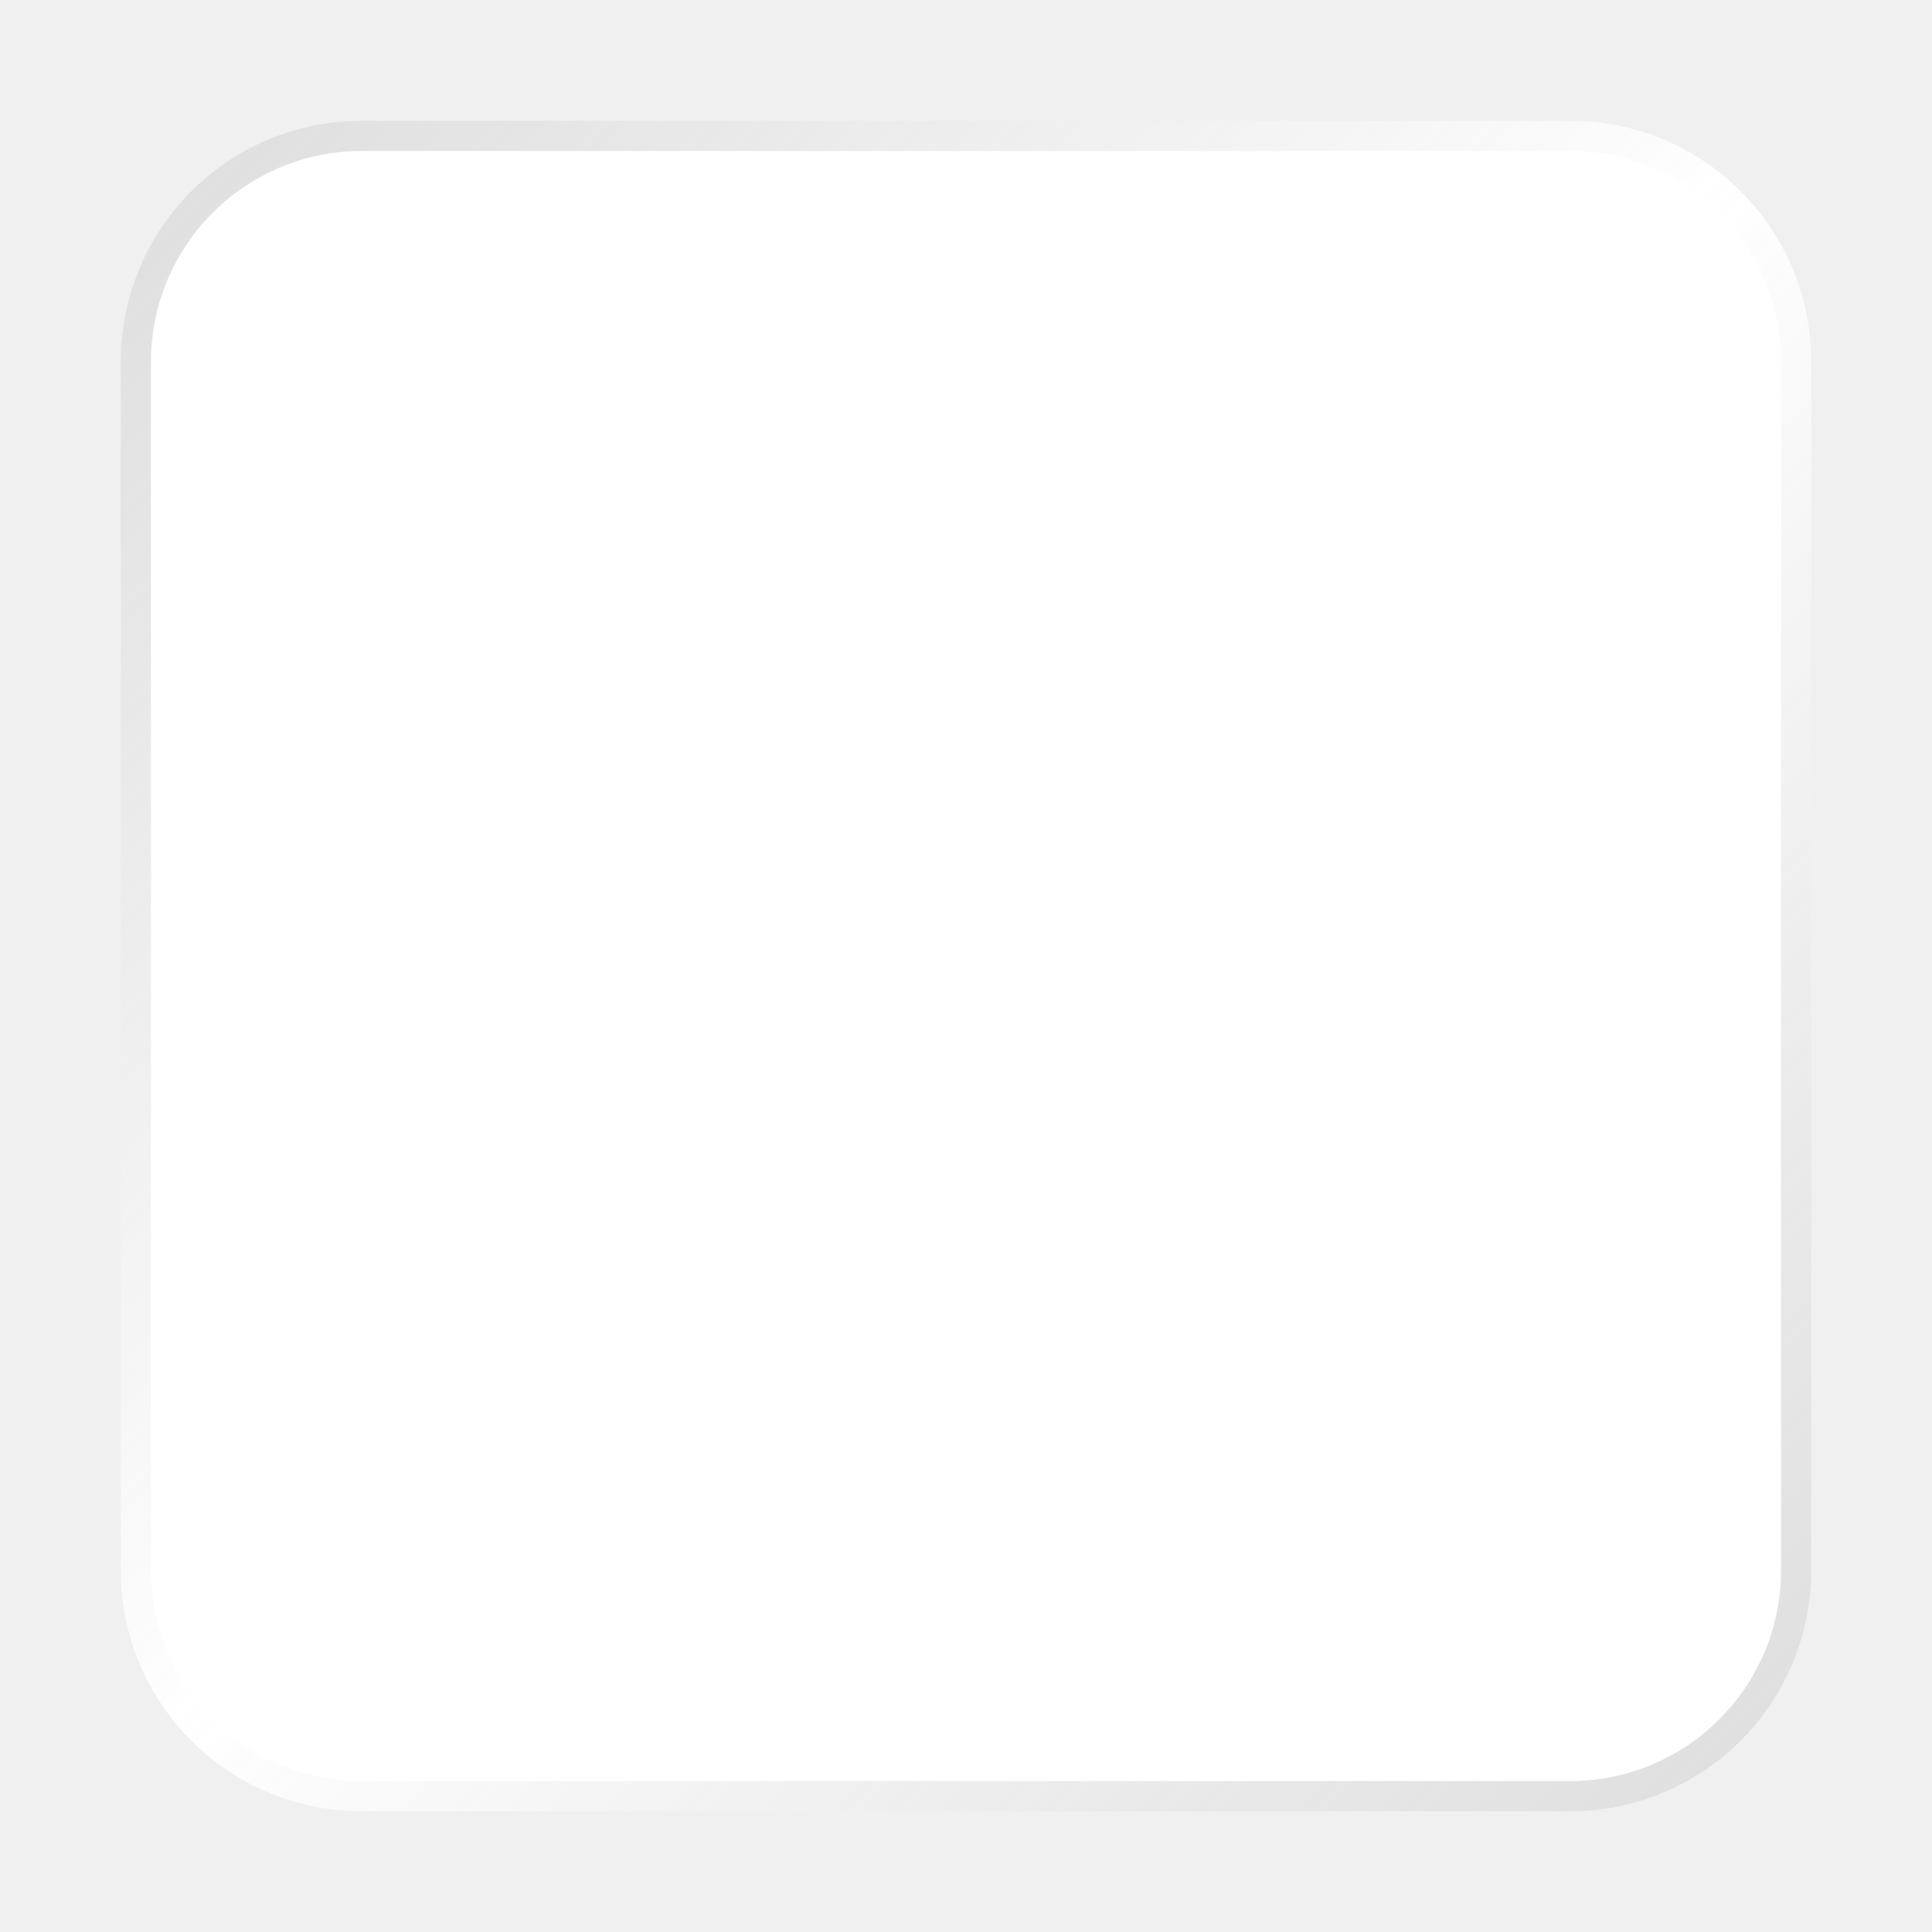
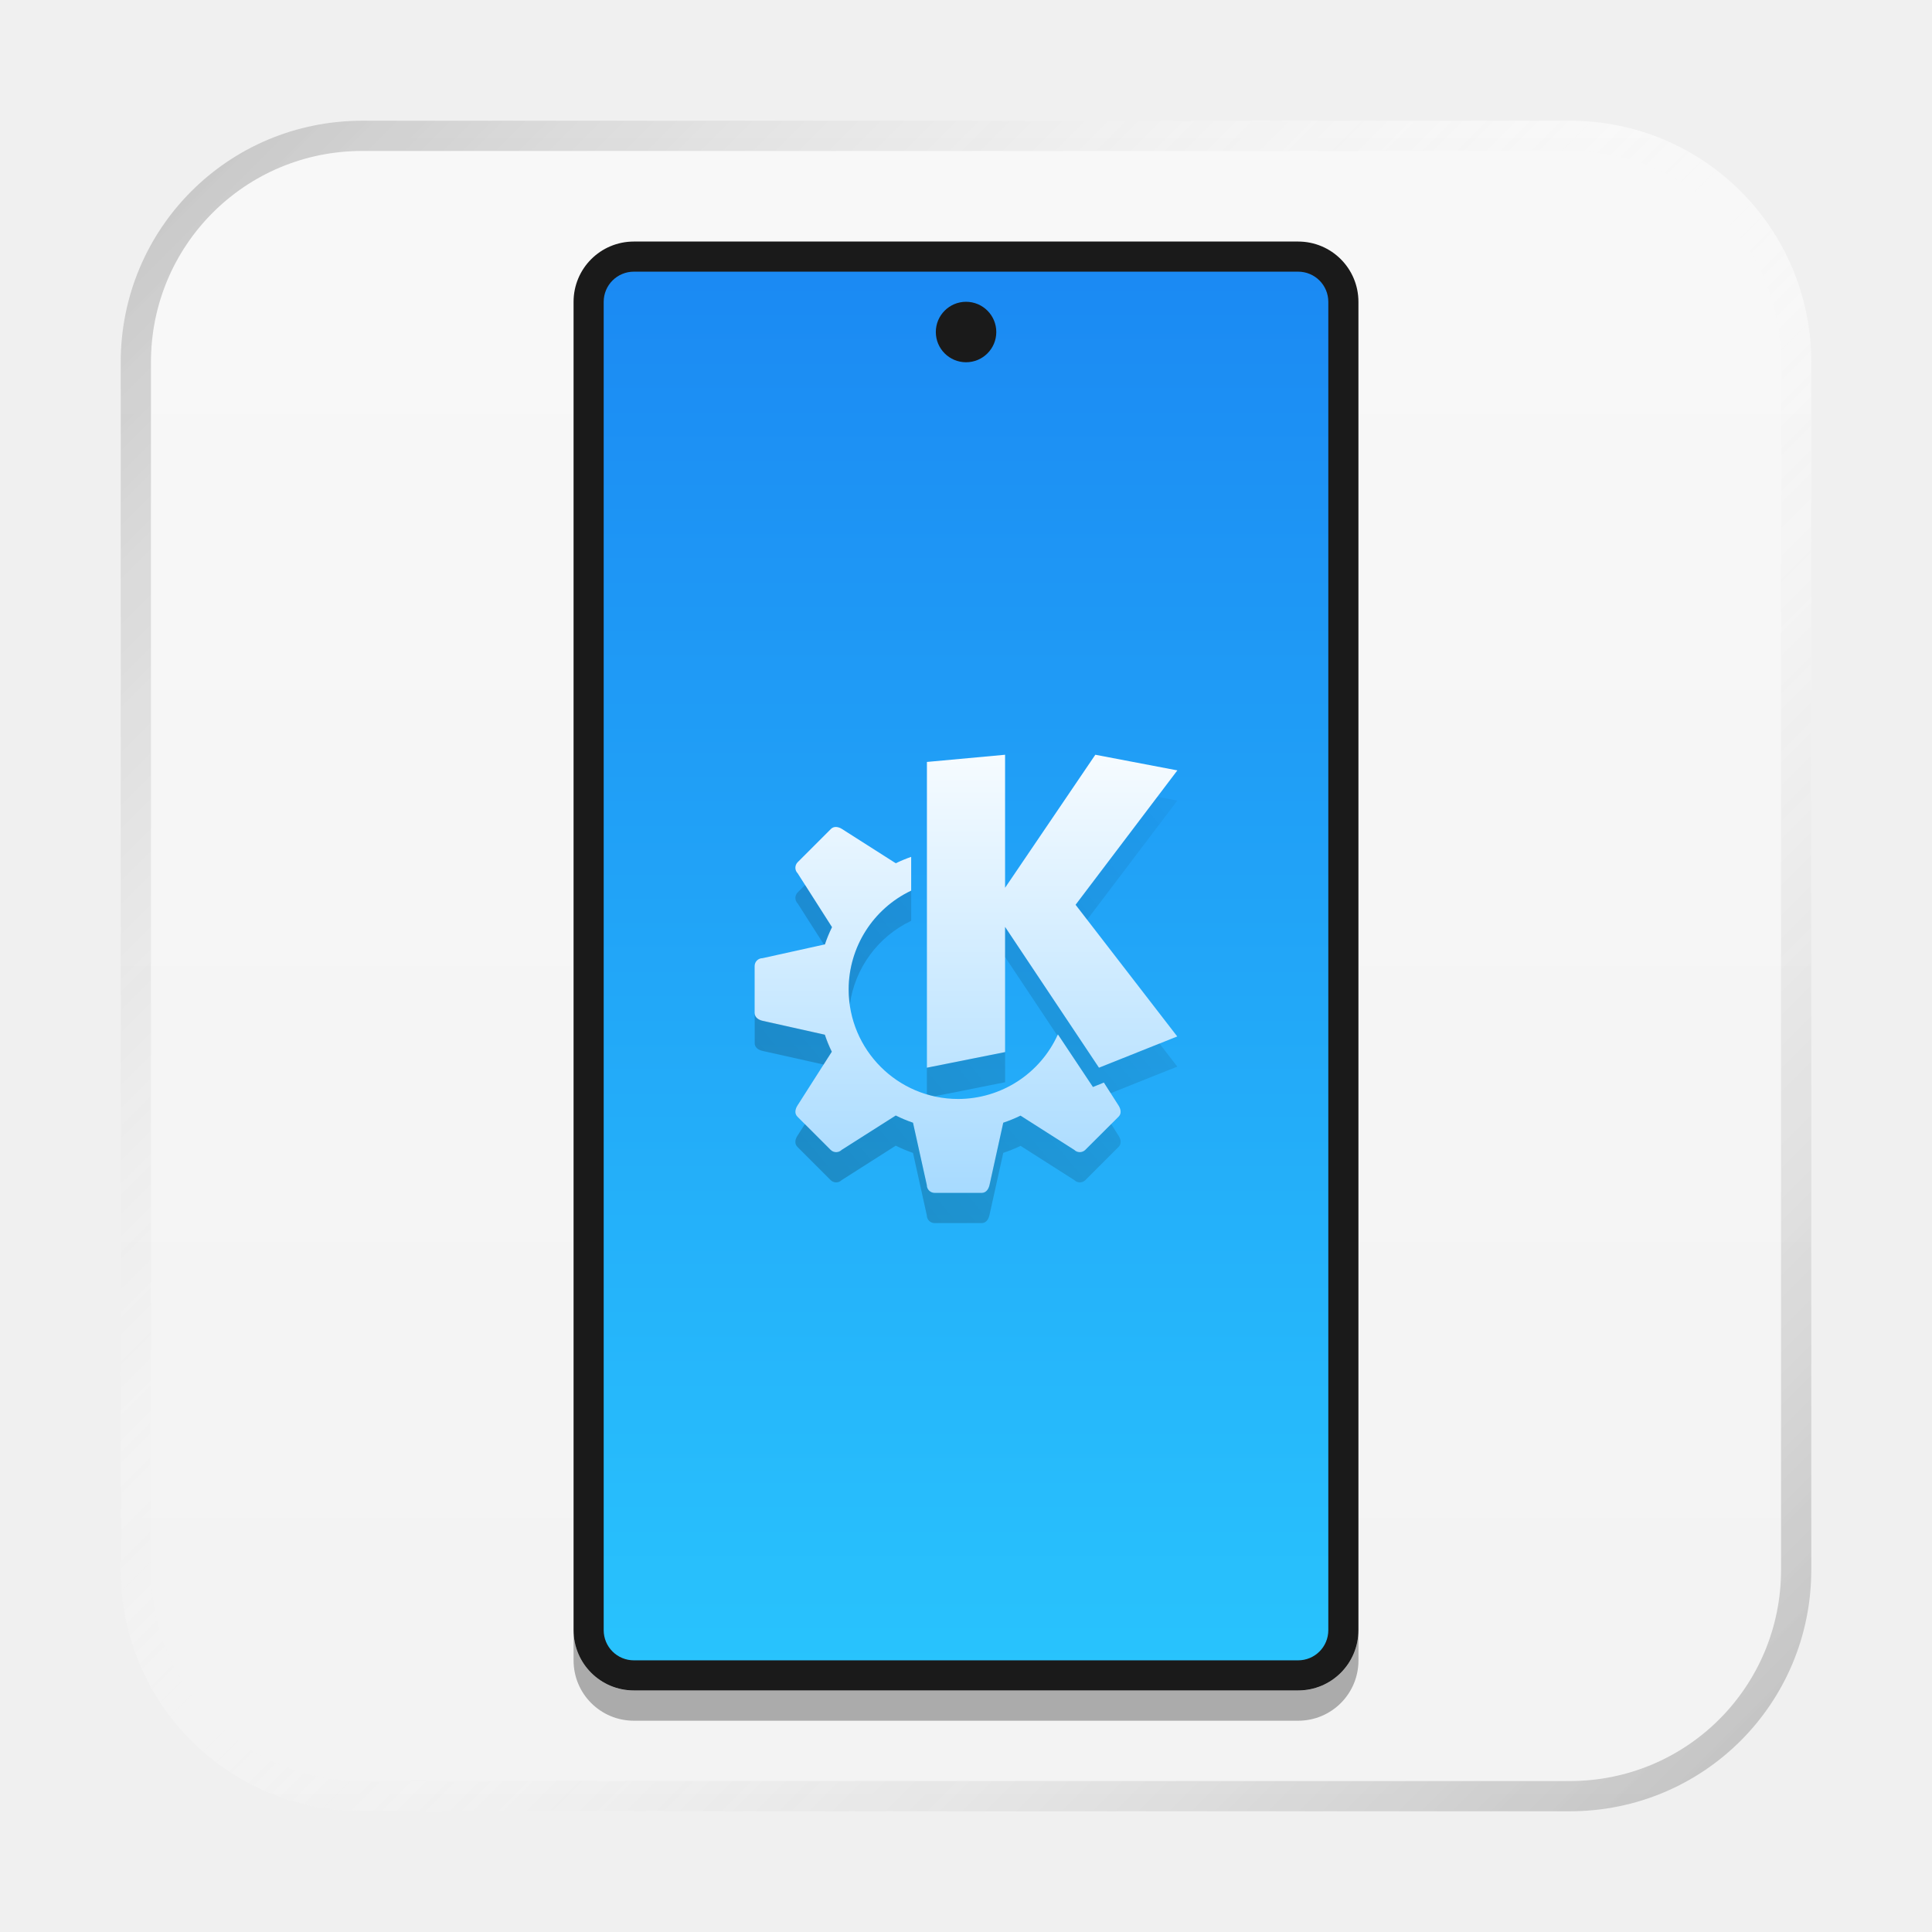
<svg xmlns="http://www.w3.org/2000/svg" xmlns:xlink="http://www.w3.org/1999/xlink" width="64" height="64" viewBox="0 0 16.933 16.933" version="1.1" id="svg5">
  <defs id="defs2">
+     <linearGradient id="linearGradient3920">
+       <stop style="stop-color:#000000;stop-opacity:1;" offset="0" id="stop3916" />
+       <stop style="stop-color:#000000;stop-opacity:0;" offset="1" id="stop3918" />
+     </linearGradient>
+     <linearGradient id="linearGradient971">
+       <stop style="stop-color:#f2f2f2;stop-opacity:1;" offset="0" id="stop967" />
+       <stop style="stop-color:#f9f9f9;stop-opacity:1" offset="1" id="stop969" />
+     </linearGradient>
    <linearGradient xlink:href="#linearGradient37218" id="linearGradient1781" x1="2.8346456e-08" y1="2.2677165e-07" x2="64" y2="64" gradientUnits="userSpaceOnUse" gradientTransform="scale(0.2645833)" />
    <linearGradient id="linearGradient37218">
-       <stop style="stop-color:#808080;stop-opacity:1" offset="0" id="stop37214" />
-       <stop style="stop-color:#717171;stop-opacity:0.004" offset="0.497" id="stop37220" />
-       <stop style="stop-color:#808080;stop-opacity:1" offset="1" id="stop37216" />
+       <stop style="stop-color:#000000;stop-opacity:1" offset="0" id="stop37214" />
+       <stop style="stop-color:#ffffff;stop-opacity:0.004" offset="0.497" id="stop37220" />
+       <stop style="stop-color:#000000;stop-opacity:1" offset="1" id="stop37216" />
    </linearGradient>
+     <linearGradient xlink:href="#linearGradient971" id="linearGradient973" x1="10.583" y1="16.933" x2="10.583" y2="6.7529299e-07" gradientUnits="userSpaceOnUse" />
+     <linearGradient id="linearGradient1261">
+       <stop style="stop-color:#1a86f2;stop-opacity:1" offset="0" id="stop1257" />
+       <stop style="stop-color:#2ac9fe;stop-opacity:1" offset="1" id="stop1259" />
+     </linearGradient>
+     <linearGradient xlink:href="#linearGradient1261" id="linearGradient3361" x1="11.642" y1="1.587" x2="11.642" y2="15.875" gradientUnits="userSpaceOnUse" />
+     <linearGradient xlink:href="#linearGradient2017" id="linearGradient1917" x1="3.44" y1="2.037" x2="3.44" y2="15.266" gradientUnits="userSpaceOnUse" gradientTransform="matrix(0.368421,0,0,0.368421,5.347368,5.444846)" />
+     <linearGradient id="linearGradient2017">
+       <stop style="stop-color:#ffffff;stop-opacity:1;" offset="0" id="stop2013" />
+       <stop style="stop-color:#9ad5ff;stop-opacity:1" offset="1" id="stop2015" />
+     </linearGradient>
+     <linearGradient xlink:href="#linearGradient3920" id="linearGradient3922" x1="19" y1="45.454" x2="43" y2="25.454" gradientUnits="userSpaceOnUse" />
  </defs>
-   <path id="rect863" style="fill:#ffffff;stroke-width:0.265" d="M 3.175,1.058 H 13.758 c 1.173,0 2.117,0.944 2.117,2.117 V 13.758 c 0,1.173 -0.944,2.117 -2.117,2.117 H 3.175 c -1.173,0 -2.117,-0.944 -2.117,-2.117 V 3.175 c 0,-1.173 0.944,-2.117 2.117,-2.117 z" />
+   <path id="rect863" style="fill:url(#linearGradient973);stroke-width:0.265;fill-opacity:1" d="M 3.175,1.058 H 13.758 c 1.173,0 2.117,0.944 2.117,2.117 V 13.758 c 0,1.173 -0.944,2.117 -2.117,2.117 H 3.175 c -1.173,0 -2.117,-0.944 -2.117,-2.117 V 3.175 c 0,-1.173 0.944,-2.117 2.117,-2.117 z" />
  <path id="rect1345" style="opacity:0.3;fill:url(#linearGradient1781);fill-opacity:1;stroke-width:0.265" d="m 3.175,1.058 c -1.173,0 -2.117,0.944 -2.117,2.117 V 13.758 c 0,1.173 0.944,2.117 2.117,2.117 H 13.758 c 1.173,0 2.117,-0.944 2.117,-2.117 V 3.175 c 0,-1.173 -0.944,-2.117 -2.117,-2.117 z m 0,0.265 H 13.758 c 1.026,0 1.852,0.826 1.852,1.852 V 13.758 c 0,1.026 -0.826,1.852 -1.852,1.852 H 3.175 c -1.026,0 -1.852,-0.826 -1.852,-1.852 V 3.175 c 0,-1.026 0.826,-1.852 1.852,-1.852 z" />
+   <path id="rect849" style="fill:#1a1a1a;stroke-width:2.172;stroke-linecap:round;stroke-linejoin:round;fill-opacity:1" d="m 5.556,2.117 h 5.821 c 0.293,0 0.529,0.236 0.529,0.529 V 14.287 c 0,0.293 -0.236,0.529 -0.529,0.529 H 5.556 c -0.293,0 -0.529,-0.236 -0.529,-0.529 V 2.646 c 0,-0.293 0.236,-0.529 0.529,-0.529 z" />
+   <path id="rect2016" style="stroke-width:2.381;stroke-linecap:round;stroke-linejoin:round;fill:url(#linearGradient3361);fill-opacity:1" d="m 5.556,2.381 h 5.821 c 0.147,0 0.265,0.118 0.265,0.265 V 14.287 c 0,0.147 -0.118,0.265 -0.265,0.265 H 5.556 c -0.147,0 -0.265,-0.118 -0.265,-0.265 V 2.646 c 0,-0.147 0.118,-0.265 0.265,-0.265 z" />
+   <path id="rect849-3" style="opacity:0.3;fill:#000000;stroke-width:8.209;stroke-linecap:round;stroke-linejoin:round" d="M 19 54 L 19 55 C 19 56.108 19.892 57 21 57 L 43 57 C 44.108 57 45 56.108 45 55 L 45 54 C 45 55.108 44.108 56 43 56 L 21 56 C 19.892 56 19 55.108 19 54 z " transform="scale(0.2645833)" />
+   <circle style="opacity:1;fill:#1a1a1a;fill-opacity:1;stroke-width:2.381;stroke-linecap:round;stroke-linejoin:round" id="path3169" cx="8.467" cy="2.91" r="0.265" />
+   <path id="path27" d="M 8.809,6.615 8.124,6.678 V 9.358 L 8.809,9.221 V 8.124 L 9.632,9.358 10.318,9.084 9.427,7.93 10.319,6.752 9.6,6.615 8.809,7.781 Z M 7.329,7.248 a 0.06,0.06 0 0 0 -0.047,0.018 L 6.991,7.557 a 0.069,0.069 0 0 0 0,0.097 l 0.301,0.472 A 1.234,1.234 0 0 0 7.23,8.277 L 6.683,8.398 a 0.069,0.069 0 0 0 -0.069,0.069 v 0.411 c 0,0.038 0.032,0.06 0.069,0.069 l 0.546,0.122 c 0.017,0.051 0.037,0.101 0.061,0.149 L 6.989,9.69 c -0.02,0.032 -0.027,0.07 0,0.097 l 0.291,0.291 a 0.069,0.069 0 0 0 0.097,0 L 7.851,9.777 a 1.234,1.234 0 0 0 0.151,0.063 l 0.121,0.546 c 0,0.038 0.03,0.069 0.069,0.069 h 0.412 c 0.038,0 0.06,-0.031 0.069,-0.069 L 8.793,9.84 a 1.234,1.234 0 0 0 0.151,-0.062 l 0.471,0.3 a 0.069,0.069 0 0 0 0.097,0 L 9.804,9.787 c 0.027,-0.027 0.02,-0.065 0,-0.097 L 9.675,9.488 9.579,9.527 9.272,9.066 A 0.96,0.96 0 0 1 8.398,9.632 0.96,0.96 0 0 1 7.438,8.672 0.96,0.96 0 0 1 7.986,7.806 V 7.51 A 1.234,1.234 0 0 0 7.851,7.566 L 7.38,7.266 a 0.105,0.105 0 0 0 -0.051,-0.018 z" style="fill:url(#linearGradient1917);fill-opacity:1;stroke-width:0.196" />
+   <path id="path27-5" style="opacity:0.3;fill:url(#linearGradient3922);fill-opacity:1;stroke-width:0.741" d="M 38.338 26.393 L 35.629 29.971 L 36.012 30.465 L 39 26.52 L 38.338 26.393 z M 26.67 29.314 L 26.424 29.561 A 0.259 0.259 0 0 0 26.424 29.928 L 27.293 31.289 L 27.326 31.281 A 4.666 4.666 0 0 1 27.562 30.713 L 26.67 29.314 z M 30.184 29.502 A 3.629 3.629 0 0 0 28.111 32.775 A 3.629 3.629 0 0 0 28.15 33.277 A 3.629 3.629 0 0 1 30.184 30.502 L 30.184 29.502 z M 33.295 30.703 L 33.295 31.703 L 35.025 34.301 A 3.629 3.629 0 0 0 35.045 34.264 L 36.205 36.006 L 36.568 35.861 L 36.791 36.213 L 38.998 35.332 L 38.408 34.568 L 36.404 35.367 L 33.295 30.703 z M 25 33.555 L 25 34.555 C 25 34.698 25.119 34.781 25.26 34.812 L 27.283 35.264 L 27.557 34.836 C 27.468 34.654 27.391 34.466 27.326 34.273 L 25.26 33.812 C 25.119 33.781 25 33.698 25 33.555 z M 33.295 34.85 L 30.703 35.367 L 30.703 36.25 A 3.629 3.629 0 0 0 30.953 36.316 L 33.295 35.85 L 33.295 34.85 z M 29.672 36.951 L 27.881 38.092 A 0.259 0.259 0 0 1 27.516 38.092 L 26.662 37.238 L 26.414 37.625 C 26.337 37.746 26.313 37.888 26.414 37.99 L 27.516 39.092 A 0.259 0.259 0 0 0 27.881 39.092 L 29.672 37.951 A 4.666 4.666 0 0 0 30.244 38.191 L 30.701 40.256 C 30.701 40.4 30.817 40.516 30.961 40.516 L 32.518 40.516 C 32.661 40.516 32.744 40.397 32.775 40.256 L 33.234 38.189 A 4.666 4.666 0 0 0 33.807 37.957 L 35.588 39.092 A 0.259 0.259 0 0 0 35.953 39.092 L 37.055 37.99 C 37.156 37.888 37.132 37.746 37.055 37.625 L 36.809 37.236 L 35.953 38.092 A 0.259 0.259 0 0 1 35.588 38.092 L 33.807 36.957 A 4.666 4.666 0 0 1 33.234 37.189 L 32.775 39.256 C 32.744 39.397 32.661 39.516 32.518 39.516 L 30.961 39.516 C 30.817 39.516 30.701 39.4 30.701 39.256 L 30.244 37.191 A 4.666 4.666 0 0 1 29.672 36.951 z " transform="scale(0.2645833)" />
</svg>
